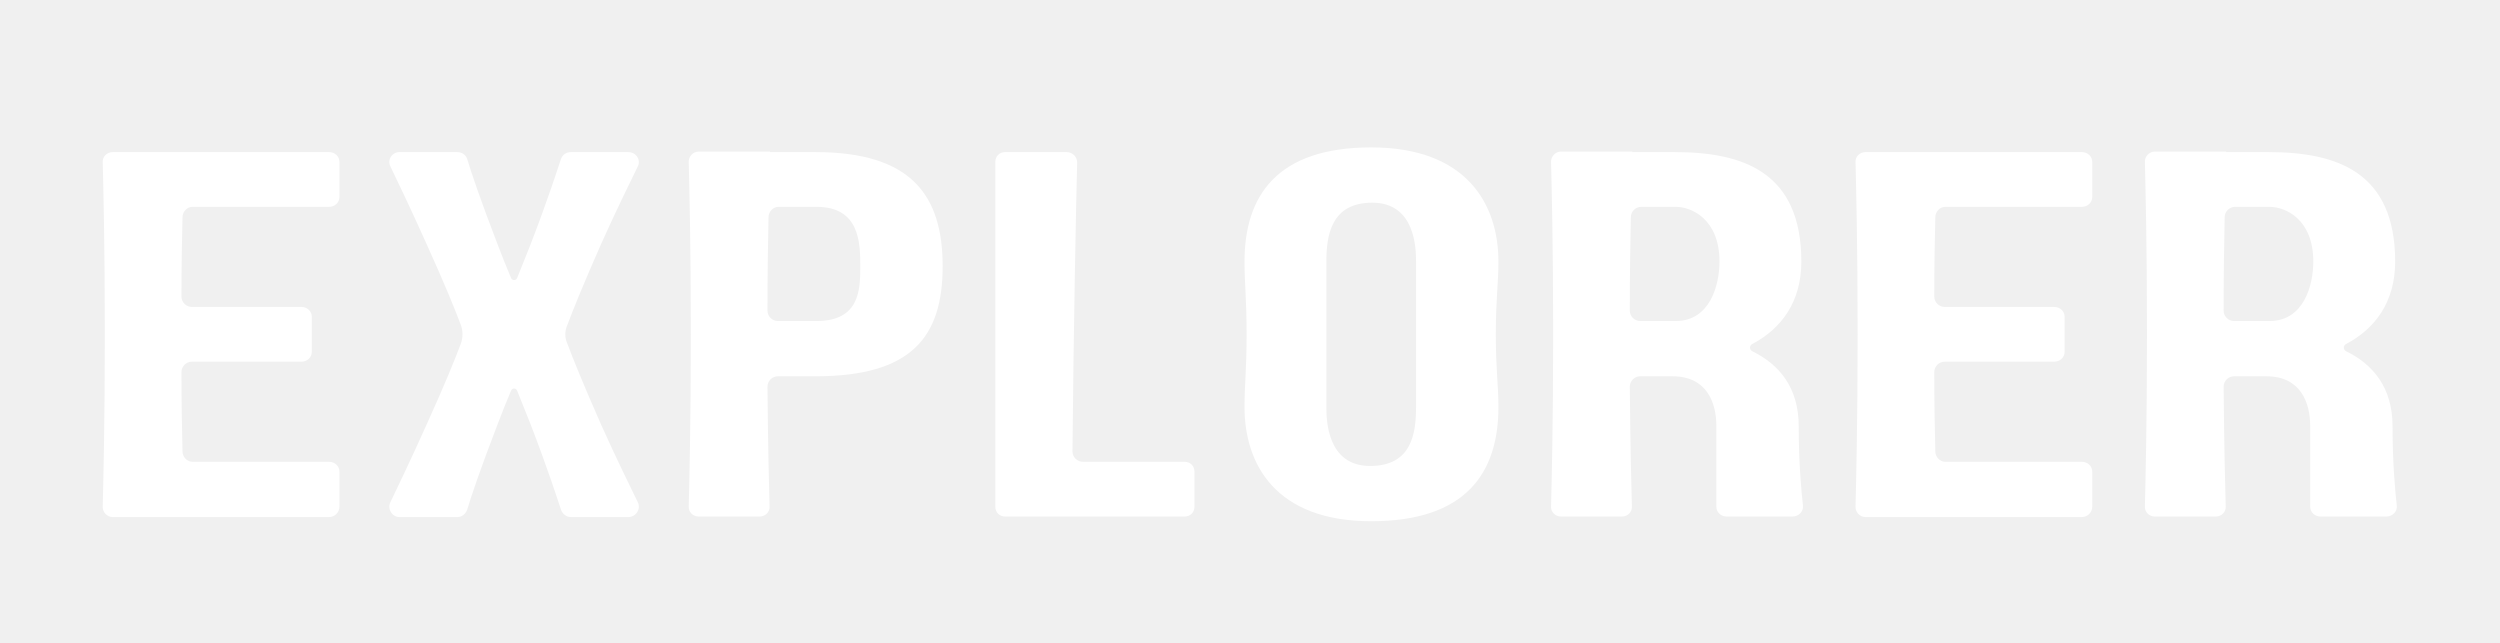
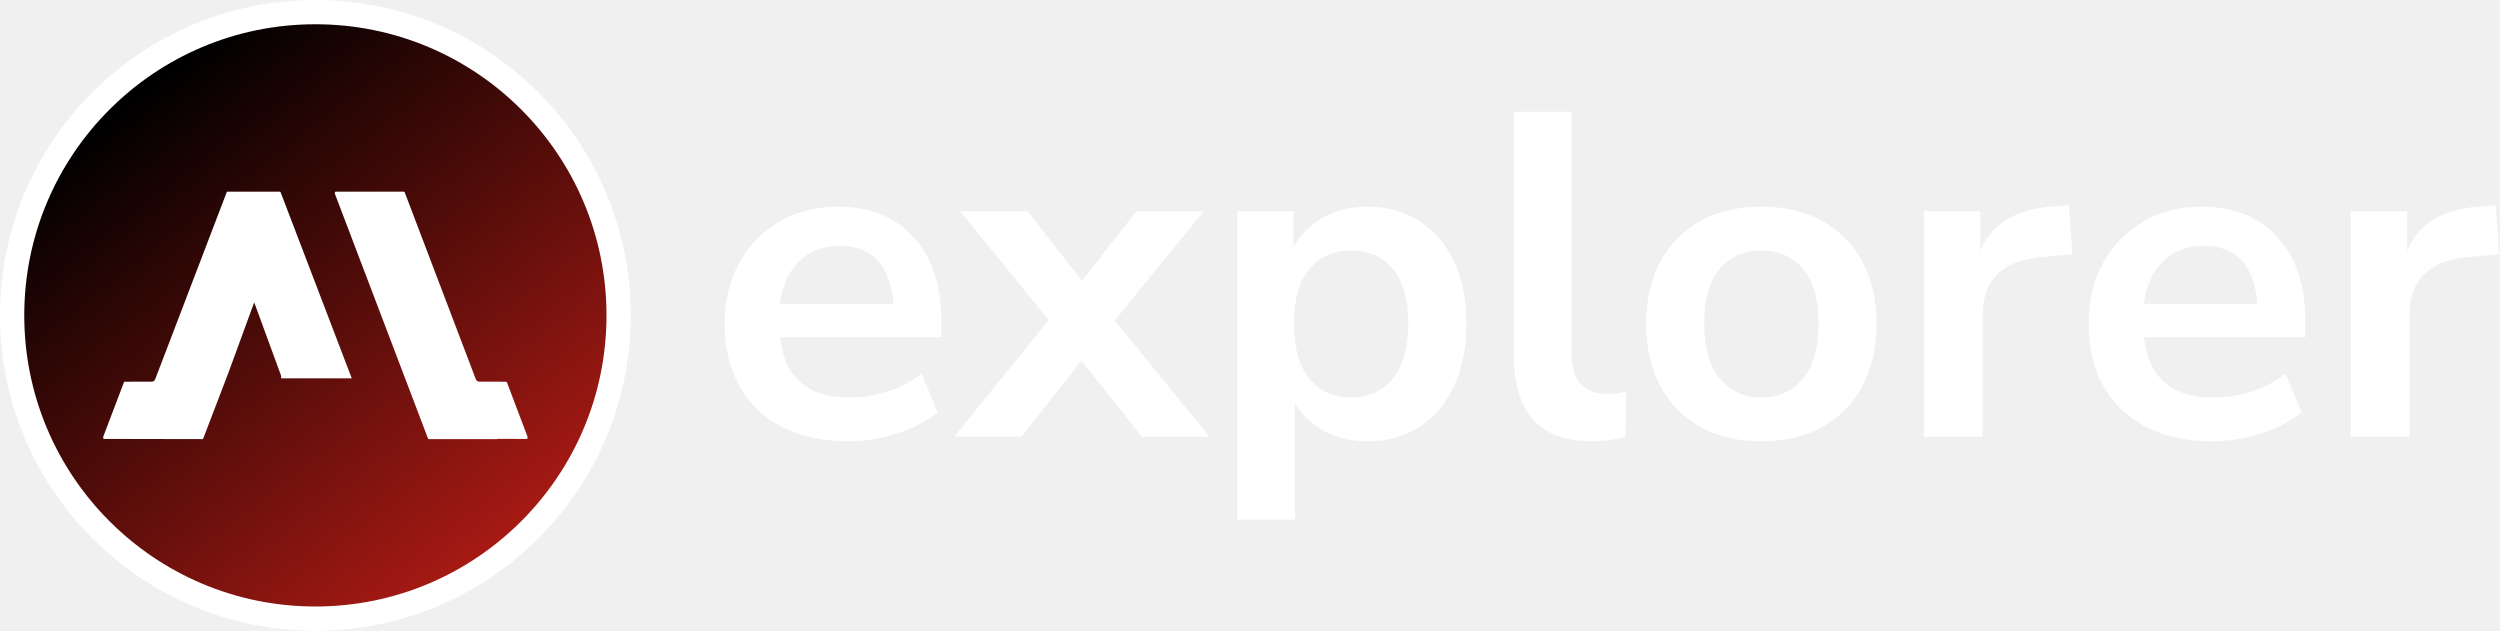
- <svg xmlns="http://www.w3.org/2000/svg" width="1440" zoomAndPan="magnify" viewBox="0 0 1080 277.5" height="370" preserveAspectRatio="xMidYMid meet" version="1.0">
+ <svg xmlns="http://www.w3.org/2000/svg" width="2061px" height="520px" viewBox="0 0 2061 520" version="1.1">
  <defs>
-     <g />
+     <linearGradient x1="79.522%" y1="90.216%" x2="20.239%" y2="14.153%" id="linearGradient-4xlhv874ok-1">
+       <stop stop-color="#AA1A14" offset="0%" />
+       <stop stop-color="#500C09" offset="52.292%" />
+       <stop stop-color="#000000" offset="100%" />
+     </linearGradient>
  </defs>
-   <g fill="#ffffff" fill-opacity="1">
-     <g transform="translate(33.12117, 223.1441)">
-       <g>
-         <path d="M 113.52 -138.066 L 113.52 -153.16 C 113.52 -155.637 111.492 -157.438 109.012 -157.438 L 15.543 -157.438 C 13.062 -157.438 11.035 -155.41 11.262 -152.934 C 11.488 -143.25 12.164 -118.023 12.164 -78.832 C 12.164 -39.641 11.488 -14.191 11.262 -4.504 C 11.035 -2.027 13.062 0.227 15.543 0.227 L 109.012 0.227 C 111.492 0.227 113.52 -1.801 113.52 -4.281 L 113.52 -19.371 C 113.52 -21.848 111.492 -23.648 109.012 -23.648 L 50 -23.648 C 47.75 -23.648 45.723 -25.676 45.723 -28.152 C 45.496 -37.391 45.273 -48.652 45.273 -62.391 C 45.273 -64.867 47.301 -66.895 49.777 -66.895 L 97.074 -66.895 C 99.555 -66.895 101.582 -68.695 101.582 -71.172 L 101.582 -86.266 C 101.582 -88.742 99.555 -90.543 97.074 -90.543 L 49.777 -90.543 C 47.301 -90.543 45.273 -92.57 45.273 -95.047 C 45.273 -108.789 45.496 -120.051 45.723 -129.285 C 45.723 -131.762 47.75 -133.789 50 -133.789 L 109.012 -133.789 C 111.492 -133.789 113.52 -135.59 113.52 -138.066 Z M 113.52 -138.066 " />
+   <g id="Page-1" stroke="none" stroke-width="1" fill="none" fill-rule="evenodd">
+     <g id="Group-2" transform="translate(10, 10)">
+       <g id="explorer" transform="translate(587.44, 82.1)" fill="#FFFFFF" fill-rule="nonzero">
+         <path d="M101.84,271.7 C80.813,271.7 62.7,267.773 47.5,259.92 C32.3,252.067 20.583,240.92 12.35,226.48 C4.117,212.04 0,194.94 0,175.18 C0,155.927 3.99,139.08 11.97,124.64 C19.95,110.2 30.97,98.863 45.03,90.63 C59.09,82.397 75.113,78.28 93.1,78.28 C119.447,78.28 140.283,86.64 155.61,103.36 C170.937,120.08 178.6,142.88 178.6,171.76 L178.6,185.82 L45.6,185.82 C49.147,219.007 68.147,235.6 102.6,235.6 C112.987,235.6 123.373,234.017 133.76,230.85 C144.147,227.683 153.647,222.68 162.26,215.84 L175.56,247.76 C166.693,255.107 155.547,260.933 142.12,265.24 C128.693,269.547 115.267,271.7 101.84,271.7 Z M95,110.58 C81.067,110.58 69.793,114.887 61.18,123.5 C52.567,132.113 47.373,143.767 45.6,158.46 L139.08,158.46 C138.067,143.007 133.823,131.163 126.35,122.93 C118.877,114.697 108.427,110.58 95,110.58 Z" id="Shape" />
+         <polygon id="Path" points="189.24 267.9 267.14 171.76 194.18 82.08 249.66 82.08 294.5 139.46 339.34 82.08 394.82 82.08 321.48 172.14 399.76 267.9 343.9 267.9 294.12 205.2 244.72 267.9">
+         </polygon>
+         <path d="M422.56,336.3 L422.56,82.08 L468.92,82.08 L468.92,111.72 C474.24,101.587 482.283,93.48 493.05,87.4 C503.817,81.32 516.04,78.28 529.72,78.28 C545.933,78.28 560.183,82.207 572.47,90.06 C584.757,97.913 594.32,108.997 601.16,123.31 C608,137.623 611.42,154.787 611.42,174.8 C611.42,194.56 608,211.723 601.16,226.29 C594.32,240.857 584.82,252.067 572.66,259.92 C560.5,267.773 546.187,271.7 529.72,271.7 C516.547,271.7 504.703,268.85 494.19,263.15 C483.677,257.45 475.633,249.787 470.06,240.16 L470.06,336.3 L422.56,336.3 Z M516.42,235.6 C530.607,235.6 542.007,230.47 550.62,220.21 C559.233,209.95 563.54,194.813 563.54,174.8 C563.54,154.533 559.233,139.397 550.62,129.39 C542.007,119.383 530.607,114.38 516.42,114.38 C502.233,114.38 490.833,119.383 482.22,129.39 C473.607,139.397 469.3,154.533 469.3,174.8 C469.3,194.813 473.607,209.95 482.22,220.21 C490.833,230.47 502.233,235.6 516.42,235.6 Z" id="Shape" />
+         <path d="M715.16,271.7 C693.12,271.7 676.843,265.683 666.33,253.65 C655.817,241.617 650.56,223.947 650.56,200.64 L650.56,0 L698.06,0 L698.06,198.36 C698.06,221.16 707.687,232.56 726.94,232.56 C729.727,232.56 732.513,232.433 735.3,232.18 C738.087,231.927 740.747,231.42 743.28,230.66 L742.52,268.28 C733.4,270.56 724.28,271.7 715.16,271.7 Z" id="Path" />
+         <path d="M854.62,271.7 C835.367,271.7 818.647,267.773 804.46,259.92 C790.273,252.067 779.253,240.857 771.4,226.29 C763.547,211.723 759.62,194.56 759.62,174.8 C759.62,155.04 763.547,137.94 771.4,123.5 C779.253,109.06 790.273,97.913 804.46,90.06 C818.647,82.207 835.367,78.28 854.62,78.28 C873.873,78.28 890.593,82.207 904.78,90.06 C918.967,97.913 929.987,109.06 937.84,123.5 C945.693,137.94 949.62,155.04 949.62,174.8 C949.62,194.56 945.693,211.723 937.84,226.29 C929.987,240.857 918.967,252.067 904.78,259.92 C890.593,267.773 873.873,271.7 854.62,271.7 Z M854.62,235.6 C868.807,235.6 880.207,230.47 888.82,220.21 C897.433,209.95 901.74,194.813 901.74,174.8 C901.74,154.533 897.433,139.397 888.82,129.39 C880.207,119.383 868.807,114.38 854.62,114.38 C840.433,114.38 829.033,119.383 820.42,129.39 C811.807,139.397 807.5,154.533 807.5,174.8 C807.5,194.813 811.807,209.95 820.42,220.21 C829.033,230.47 840.433,235.6 854.62,235.6 Z" id="Shape" />
+         <path d="M988.76,267.9 L988.76,82.08 L1035.12,82.08 L1035.12,114.76 C1044.24,92.72 1063.747,80.56 1093.64,78.28 L1108.08,77.14 L1111.12,117.42 L1083.76,120.08 C1052.6,123.12 1037.02,139.08 1037.02,167.96 L1037.02,267.9 L988.76,267.9 Z" id="Path" />
+         <path d="M1226.26,271.7 C1205.233,271.7 1187.12,267.773 1171.92,259.92 C1156.72,252.067 1145.003,240.92 1136.77,226.48 C1128.537,212.04 1124.42,194.94 1124.42,175.18 C1124.42,155.927 1128.41,139.08 1136.39,124.64 C1144.37,110.2 1155.39,98.863 1169.45,90.63 C1183.51,82.397 1199.533,78.28 1217.52,78.28 C1243.867,78.28 1264.703,86.64 1280.03,103.36 C1295.357,120.08 1303.02,142.88 1303.02,171.76 L1303.02,185.82 L1170.02,185.82 C1173.567,219.007 1192.567,235.6 1227.02,235.6 C1237.407,235.6 1247.793,234.017 1258.18,230.85 C1268.567,227.683 1278.067,222.68 1286.68,215.84 L1299.98,247.76 C1291.113,255.107 1279.967,260.933 1266.54,265.24 C1253.113,269.547 1239.687,271.7 1226.26,271.7 Z M1219.42,110.58 C1205.487,110.58 1194.213,114.887 1185.6,123.5 C1176.987,132.113 1171.793,143.767 1170.02,158.46 L1263.5,158.46 C1262.487,143.007 1258.243,131.163 1250.77,122.93 C1243.297,114.697 1232.847,110.58 1219.42,110.58 Z" id="Shape" />
+         <path d="M1340.64,267.9 L1340.64,82.08 L1387,82.08 L1387,114.76 C1396.12,92.72 1415.627,80.56 1445.52,78.28 L1459.96,77.14 L1463,117.42 L1435.64,120.08 C1404.48,123.12 1388.9,139.08 1388.9,167.96 L1388.9,267.9 L1340.64,267.9 Z" id="Path" />
      </g>
-     </g>
-   </g>
-   <g fill="#ffffff" fill-opacity="1">
-     <g transform="translate(158.1222, 223.1441)">
-       <g>
-         <path d="M 113.293 -157.438 L 88.516 -157.438 C 86.488 -157.438 84.914 -156.312 84.238 -154.512 C 82.434 -149.105 78.383 -136.492 71.172 -117.797 C 68.922 -112.391 67.121 -107.438 65.316 -103.156 C 64.867 -101.805 63.066 -101.805 62.613 -103.156 C 60.812 -107.438 58.785 -112.391 56.758 -117.797 C 49.551 -136.492 45.273 -149.105 43.695 -154.512 C 43.02 -156.312 41.441 -157.438 39.414 -157.438 L 14.414 -157.438 C 11.262 -157.438 9.008 -154.059 10.586 -151.133 C 13.738 -144.602 19.145 -133.34 26.129 -117.797 C 34.012 -100.453 38.738 -88.742 40.992 -82.66 C 41.895 -80.184 41.895 -77.254 40.992 -74.777 C 38.738 -68.695 34.012 -56.984 26.129 -39.641 C 19.145 -24.102 13.738 -12.84 10.586 -6.305 C 9.008 -3.379 11.262 0.227 14.414 0.227 L 39.414 0.227 C 41.441 0.227 43.02 -1.125 43.695 -2.93 C 45.273 -8.332 49.551 -20.945 56.758 -39.641 C 58.785 -45.047 60.812 -50 62.613 -54.281 C 63.066 -55.633 64.867 -55.633 65.316 -54.281 C 67.121 -50 68.922 -45.047 71.172 -39.641 C 78.383 -20.945 82.434 -8.332 84.238 -2.93 C 84.914 -1.125 86.488 0.227 88.516 0.227 L 113.293 0.227 C 116.672 0.227 118.922 -3.379 117.348 -6.305 C 114.191 -12.84 108.562 -24.102 101.582 -39.641 C 93.922 -56.984 89.191 -68.695 86.941 -74.777 C 85.812 -77.254 85.812 -80.184 86.941 -82.66 C 89.191 -88.742 93.922 -100.453 101.582 -117.797 C 108.562 -133.34 114.191 -144.602 117.348 -151.133 C 118.922 -154.059 116.672 -157.438 113.293 -157.438 Z M 113.293 -157.438 " />
-       </g>
-     </g>
-   </g>
-   <g fill="#ffffff" fill-opacity="1">
-     <g transform="translate(286.2764, 223.1441)">
-       <g>
-         <path d="M 65.992 -157.438 L 46.398 -157.438 L 46.398 -157.664 L 15.543 -157.664 C 13.062 -157.664 11.035 -155.41 11.262 -152.934 C 11.488 -143.25 12.164 -118.023 12.164 -78.832 C 12.164 -39.641 11.488 -14.191 11.262 -4.504 C 11.035 -2.027 13.062 0 15.543 0 L 41.895 0 C 44.371 0 46.398 -2.027 46.172 -4.504 C 45.949 -12.164 45.496 -29.73 45.273 -56.082 C 45.273 -58.562 47.301 -60.586 49.777 -60.586 L 65.992 -60.586 C 107.438 -60.586 120.949 -77.48 120.949 -108.113 C 120.949 -138.742 107.438 -157.438 65.992 -157.438 Z M 66.445 -84.461 L 49.777 -84.461 C 47.301 -84.461 45.273 -86.488 45.273 -88.969 C 45.273 -105.184 45.496 -118.699 45.723 -129.285 C 45.723 -131.762 47.75 -133.789 50 -133.789 L 66.445 -133.789 C 85.137 -133.789 85.363 -118.246 85.363 -108.113 C 85.363 -97.977 85.137 -84.461 66.445 -84.461 Z M 66.445 -84.461 " />
-       </g>
-     </g>
-   </g>
-   <g fill="#ffffff" fill-opacity="1">
-     <g transform="translate(418.7099, 223.1441)">
-       <g>
-         <path d="M 44.598 -28.152 C 45.047 -79.508 46.172 -136.715 46.625 -152.934 C 46.625 -155.41 44.598 -157.438 42.117 -157.438 L 15.543 -157.438 C 13.062 -157.438 11.262 -155.637 11.262 -153.16 L 11.262 -4.281 C 11.262 -1.801 13.062 0 15.543 0 L 93.02 0 C 95.5 0 97.301 -1.801 97.301 -4.281 L 97.301 -19.371 C 97.301 -21.848 95.5 -23.648 93.02 -23.648 L 49.102 -23.648 C 46.625 -23.648 44.598 -25.676 44.598 -28.152 Z M 44.598 -28.152 " />
-       </g>
-     </g>
-   </g>
-   <g fill="#ffffff" fill-opacity="1">
-     <g transform="translate(526.3684, 223.1441)">
-       <g>
-         <path d="M 120.949 -110.141 C 120.949 -134.691 107.438 -159.465 65.992 -159.465 C 25.453 -159.465 11.262 -138.742 11.262 -110.141 C 11.262 -100.453 12.164 -94.148 12.164 -78.605 C 12.164 -63.289 11.262 -56.984 11.262 -47.301 C 11.262 -22.523 24.777 2.027 65.992 2.027 C 106.762 2.027 120.949 -18.695 120.949 -47.301 C 120.949 -56.984 119.824 -63.289 119.824 -78.605 C 119.824 -94.148 120.949 -100.453 120.949 -110.141 Z M 65.543 -21.848 C 46.848 -21.848 46.625 -41.895 46.625 -47.301 L 46.625 -110.141 C 46.625 -121.402 48.652 -135.59 66.445 -135.59 C 85.137 -135.59 85.363 -115.543 85.363 -110.141 L 85.363 -47.301 C 85.363 -36.039 83.562 -21.848 65.543 -21.848 Z M 65.543 -21.848 " />
-       </g>
-     </g>
-   </g>
-   <g fill="#ffffff" fill-opacity="1">
-     <g transform="translate(658.8019, 223.1441)">
-       <g>
-         <path d="M 115.543 0 C 118.246 0 120.5 -2.254 120.051 -4.957 C 119.375 -11.035 118.246 -22.973 118.246 -38.965 C 118.246 -55.859 109.688 -65.77 98.203 -71.398 C 96.852 -72.074 96.852 -73.875 98.203 -74.551 C 110.59 -81.086 119.375 -92.57 119.375 -110.141 C 119.375 -148.879 94.148 -157.438 64.641 -157.438 L 46.398 -157.438 L 46.398 -157.664 L 15.543 -157.664 C 13.062 -157.664 11.035 -155.41 11.262 -152.934 C 11.488 -143.25 12.164 -118.023 12.164 -78.832 C 12.164 -39.641 11.488 -14.191 11.262 -4.504 C 11.035 -2.027 13.062 0 15.543 0 L 41.895 0 C 44.371 0 46.398 -2.027 46.172 -4.504 C 45.949 -12.164 45.496 -29.73 45.273 -56.082 C 45.273 -58.562 47.301 -60.586 49.777 -60.586 L 63.742 -60.586 C 78.605 -60.586 82.66 -49.102 82.66 -39.191 L 82.66 -4.281 C 82.66 -1.801 84.688 0 87.164 0 Z M 65.094 -133.789 C 72.074 -133.789 84.012 -128.383 84.012 -110.141 C 84.012 -100.004 79.957 -84.461 65.094 -84.461 L 49.777 -84.461 C 47.301 -84.461 45.273 -86.488 45.273 -88.969 C 45.273 -105.184 45.496 -118.699 45.723 -129.285 C 45.723 -131.762 47.75 -133.789 50.227 -133.789 Z M 65.094 -133.789 " />
-       </g>
-     </g>
-   </g>
-   <g fill="#ffffff" fill-opacity="1">
-     <g transform="translate(790.3345, 223.1441)">
-       <g>
-         <path d="M 113.52 -138.066 L 113.52 -153.16 C 113.52 -155.637 111.492 -157.438 109.012 -157.438 L 15.543 -157.438 C 13.062 -157.438 11.035 -155.41 11.262 -152.934 C 11.488 -143.25 12.164 -118.023 12.164 -78.832 C 12.164 -39.641 11.488 -14.191 11.262 -4.504 C 11.035 -2.027 13.062 0.227 15.543 0.227 L 109.012 0.227 C 111.492 0.227 113.52 -1.801 113.52 -4.281 L 113.52 -19.371 C 113.52 -21.848 111.492 -23.648 109.012 -23.648 L 50 -23.648 C 47.75 -23.648 45.723 -25.676 45.723 -28.152 C 45.496 -37.391 45.273 -48.652 45.273 -62.391 C 45.273 -64.867 47.301 -66.895 49.777 -66.895 L 97.074 -66.895 C 99.555 -66.895 101.582 -68.695 101.582 -71.172 L 101.582 -86.266 C 101.582 -88.742 99.555 -90.543 97.074 -90.543 L 49.777 -90.543 C 47.301 -90.543 45.273 -92.57 45.273 -95.047 C 45.273 -108.789 45.496 -120.051 45.723 -129.285 C 45.723 -131.762 47.75 -133.789 50 -133.789 L 109.012 -133.789 C 111.492 -133.789 113.52 -135.59 113.52 -138.066 Z M 113.52 -138.066 " />
-       </g>
-     </g>
-   </g>
-   <g fill="#ffffff" fill-opacity="1">
-     <g transform="translate(915.3355, 223.1441)">
-       <g>
-         <path d="M 115.543 0 C 118.246 0 120.5 -2.254 120.051 -4.957 C 119.375 -11.035 118.246 -22.973 118.246 -38.965 C 118.246 -55.859 109.688 -65.77 98.203 -71.398 C 96.852 -72.074 96.852 -73.875 98.203 -74.551 C 110.59 -81.086 119.375 -92.57 119.375 -110.141 C 119.375 -148.879 94.148 -157.438 64.641 -157.438 L 46.398 -157.438 L 46.398 -157.664 L 15.543 -157.664 C 13.062 -157.664 11.035 -155.41 11.262 -152.934 C 11.488 -143.25 12.164 -118.023 12.164 -78.832 C 12.164 -39.641 11.488 -14.191 11.262 -4.504 C 11.035 -2.027 13.062 0 15.543 0 L 41.895 0 C 44.371 0 46.398 -2.027 46.172 -4.504 C 45.949 -12.164 45.496 -29.73 45.273 -56.082 C 45.273 -58.562 47.301 -60.586 49.777 -60.586 L 63.742 -60.586 C 78.605 -60.586 82.66 -49.102 82.66 -39.191 L 82.66 -4.281 C 82.66 -1.801 84.688 0 87.164 0 Z M 65.094 -133.789 C 72.074 -133.789 84.012 -128.383 84.012 -110.141 C 84.012 -100.004 79.957 -84.461 65.094 -84.461 L 49.777 -84.461 C 47.301 -84.461 45.273 -86.488 45.273 -88.969 C 45.273 -105.184 45.496 -118.699 45.723 -129.285 C 45.723 -131.762 47.75 -133.789 50.227 -133.789 Z M 65.094 -133.789 " />
+       <g id="Group">
+         <circle id="Oval" stroke="#FFFFFF" stroke-width="20" fill="url(#linearGradient-4xlhv874ok-1)" cx="250" cy="250" r="250" />
+         <path d="M75.196,351.425 C75.298,351.615 75.488,351.844 75.765,351.844 L156.946,352 C157.019,352 157.083,351.985 157.146,351.946 L157.185,351.927 C157.345,351.834 157.501,351.639 157.594,351.4 L178.559,296.589 L199.559,239.252 L201.447,244.373 L221.561,299.271 C221.868,300.115 221.921,301.041 221.712,301.9 L280,301.9 L228.559,167.364 L221.381,148.595 C221.245,148.234 220.992,148 220.734,148 L177.498,148 C177.24,148 176.987,148.234 176.846,148.595 L118.008,302.47 C117.502,303.792 116.412,304.645 115.234,304.645 L92.774,304.684 C92.521,304.684 92.268,304.923 92.132,305.279 L75.108,350.025 C74.904,350.571 75.021,351.108 75.196,351.425 Z M343.456,352 C343.199,352 342.948,351.766 342.812,351.405 L272.208,165.838 L266.112,149.809 C265.903,149.268 266.02,148.736 266.189,148.414 C266.296,148.224 266.48,148 266.756,148 L323.011,148 C323.263,148 323.515,148.234 323.655,148.59 L382.206,302.475 C382.709,303.792 383.794,304.645 384.971,304.645 L407.309,304.684 C407.566,304.684 407.818,304.923 407.953,305.284 L424.892,350.025 C425.096,350.571 424.979,351.108 424.805,351.425 C424.699,351.62 424.515,351.844 424.238,351.844 L400.215,351.805 L399.924,351.946 C399.852,351.98 399.784,352 399.716,352 L343.456,352" id="Shape" fill="#FFFFFF" fill-rule="nonzero" />
      </g>
    </g>
  </g>
</svg>
